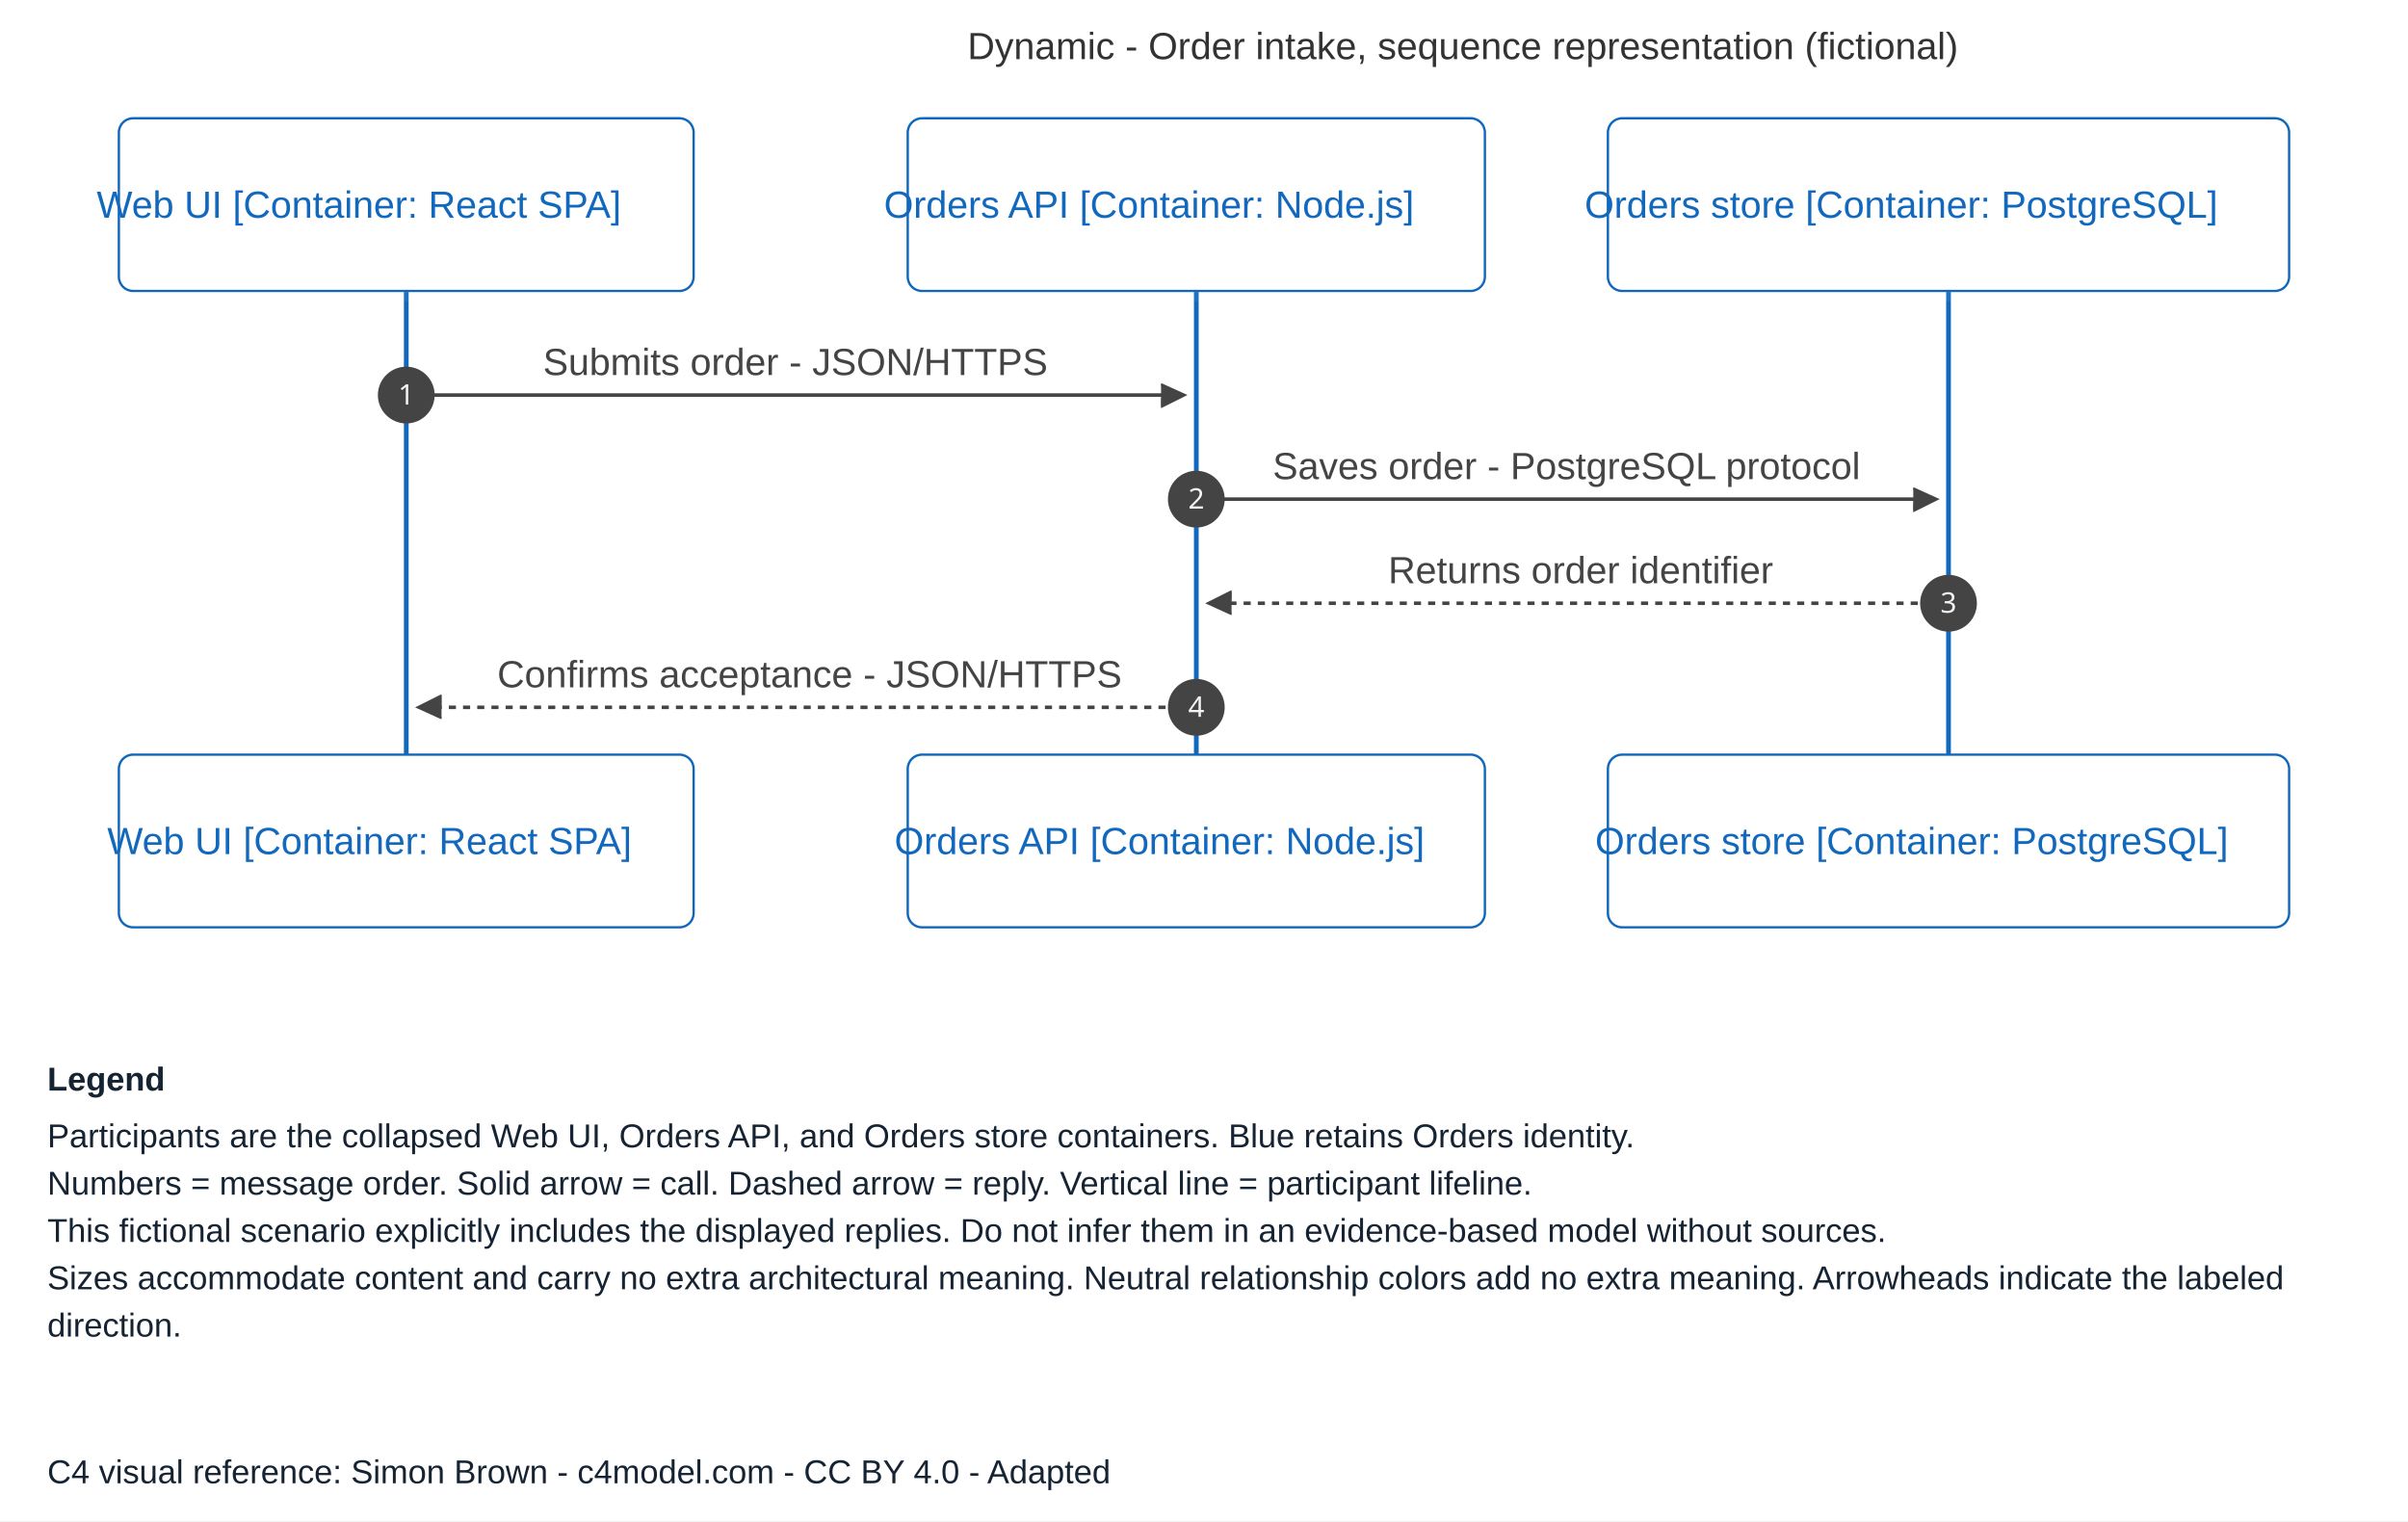
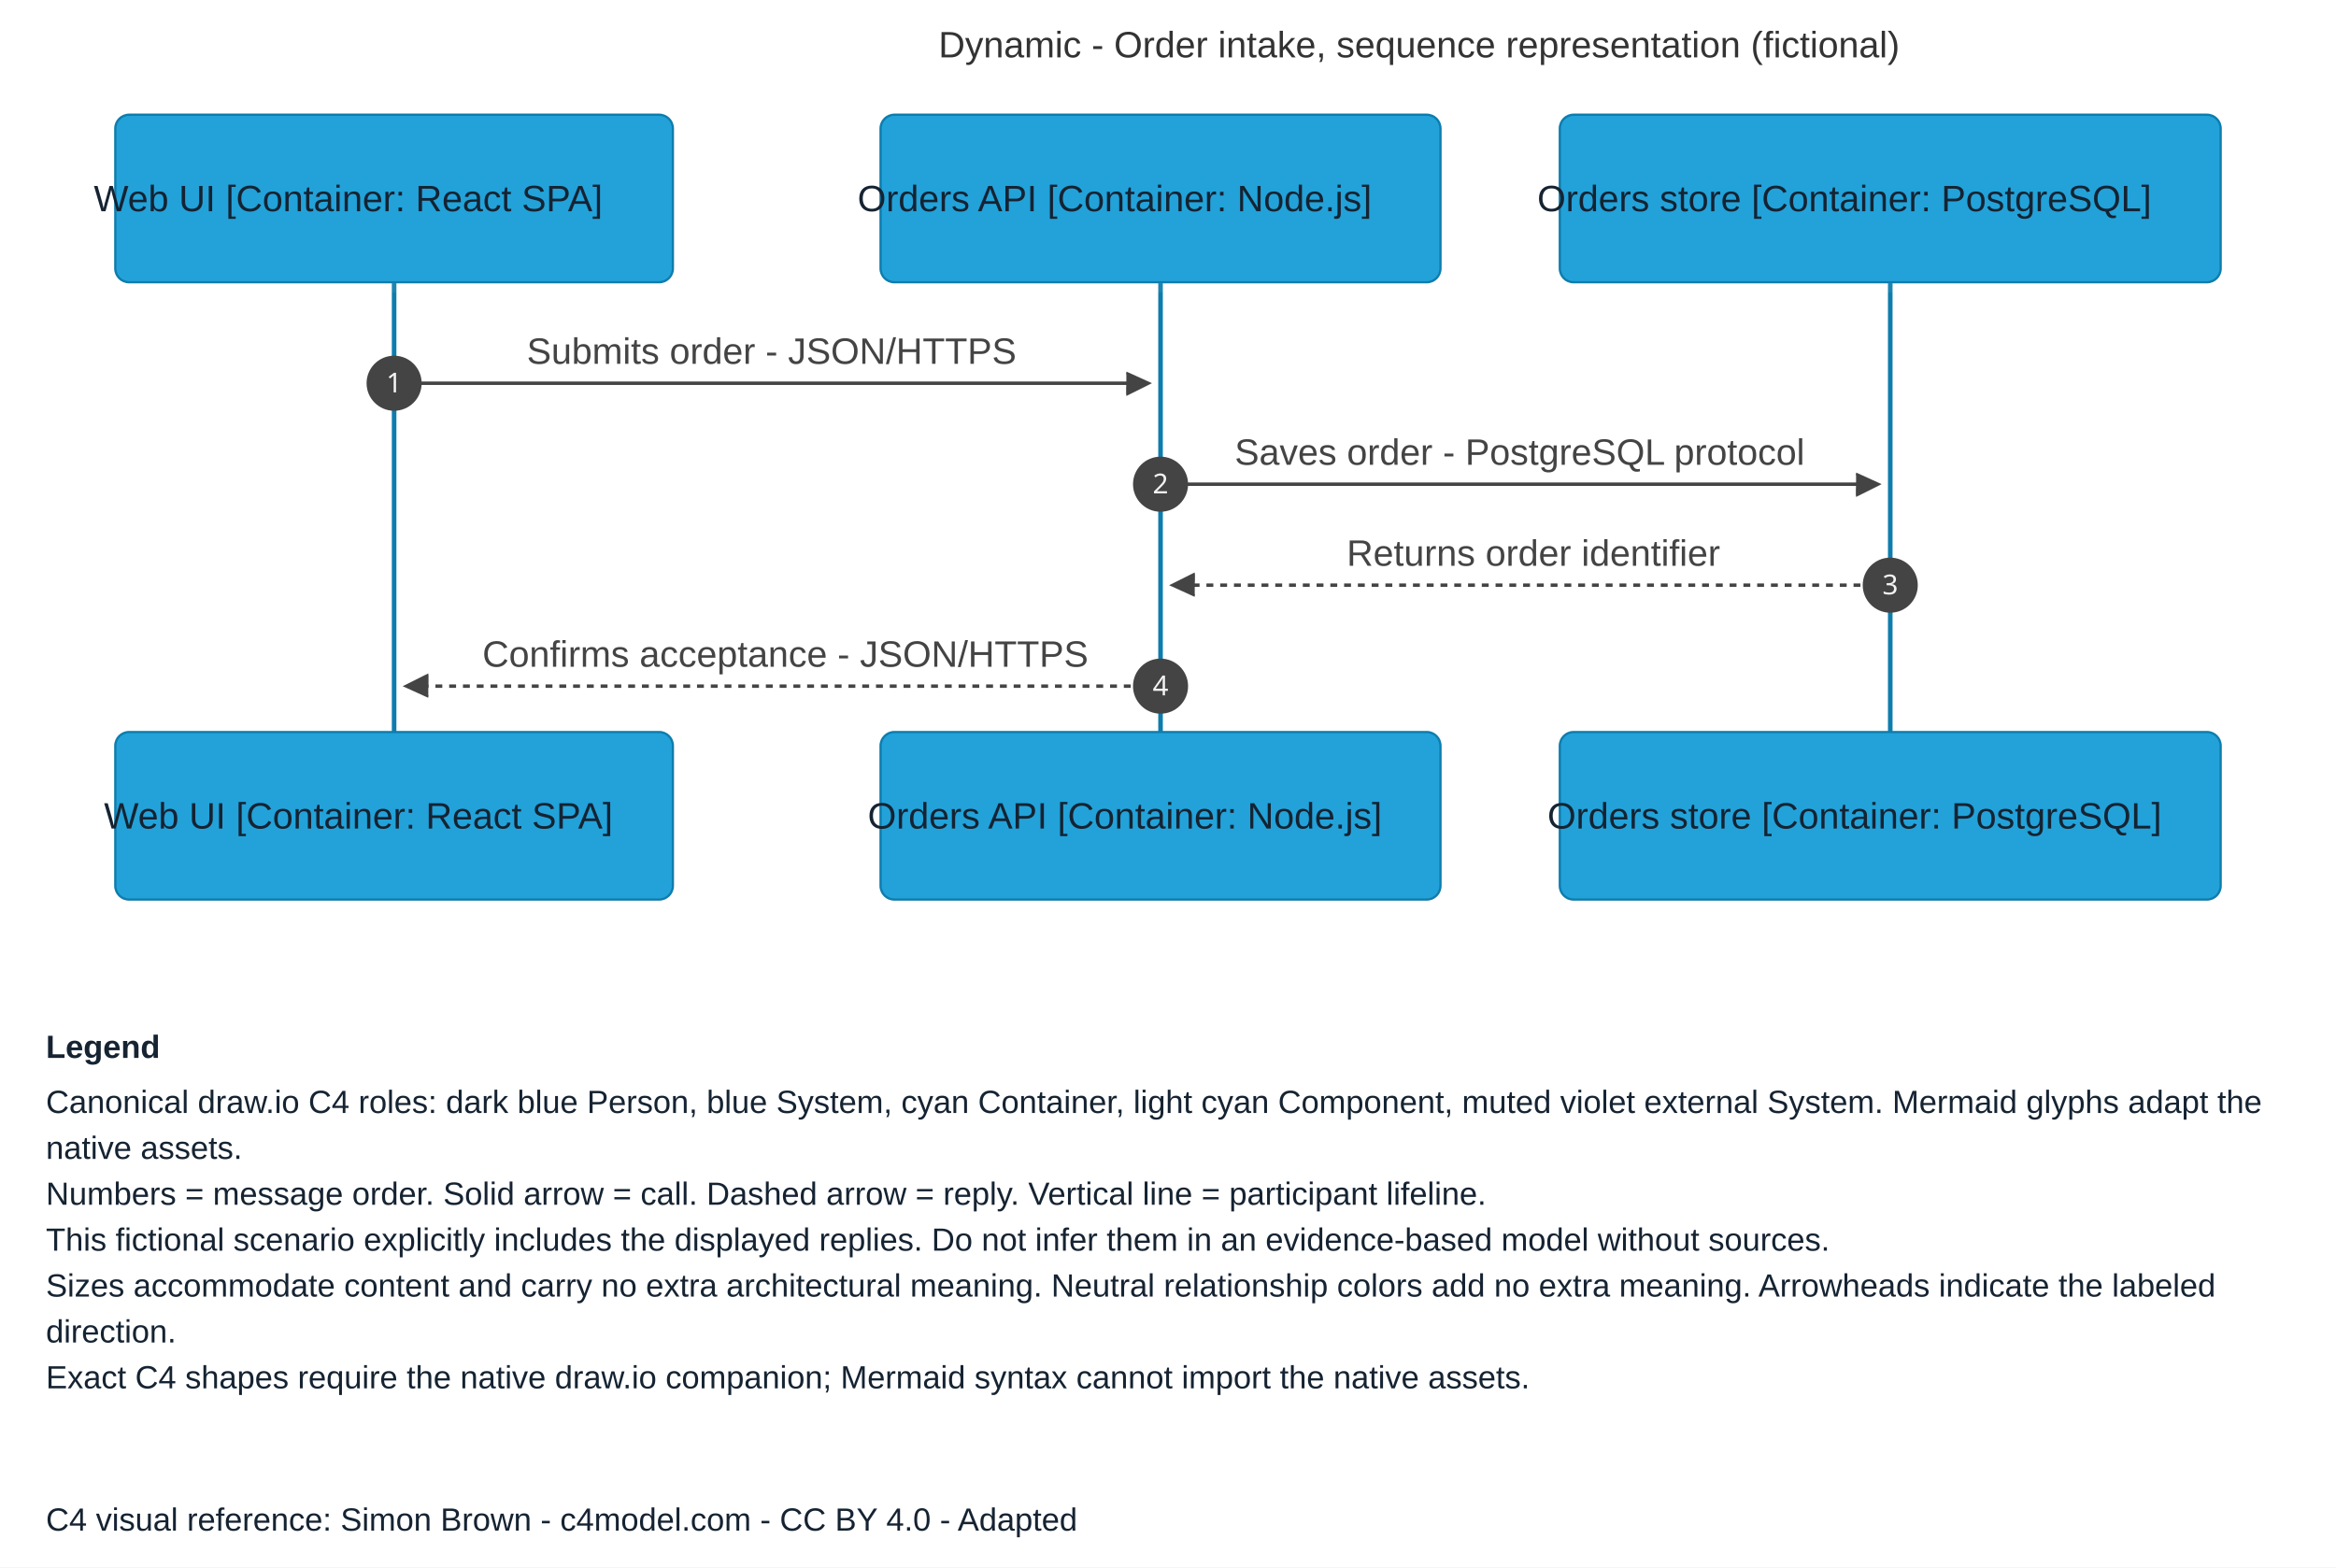
- <svg xmlns="http://www.w3.org/2000/svg" viewBox="0 0 1018 643" width="1018" height="643">
+ <svg xmlns="http://www.w3.org/2000/svg" viewBox="0 0 1018 683" width="1018" height="683">
  <rect width="100%" height="100%" fill="#FFFFFF" />
-   <svg id="diagram_22" width="1018" style="max-width: none;" viewBox="-50 -50 1017.5 433" role="graphics-document document" aria-roledescription="sequence" xml:space="preserve" x="0" y="0" height="433">
+   <svg id="diagram_7" width="1018" style="max-width: none;" viewBox="-50 -50 1017.5 433" role="graphics-document document" aria-roledescription="sequence" xml:space="preserve" x="0" y="0" height="433">
    <g>
-       <rect x="629.5" y="269" fill="#eaeaea" stroke="#666" width="288" height="73" name="db" rx="6" ry="6" class="actor actor-bottom" data-look="neo" filter="url(#diagram_22-drop-shadow)" />
+       <rect x="629.5" y="269" fill="#eaeaea" stroke="#666" width="288" height="73" name="db" rx="6" ry="6" class="actor actor-bottom" data-look="neo" filter="url(#diagram_7-drop-shadow)" />
      <text x="773.5" y="305.5" dominant-baseline="central" alignment-baseline="central" class="actor actor-box" style="text-anchor: middle; font-size: 16px; font-weight: 400; font-family: Arial, sans-serif;">
        <tspan x="773.5" dy="0">Orders store [Container: PostgreSQL]</tspan>
      </text>
    </g>
    <g>
-       <rect x="333.5" y="269" fill="#eaeaea" stroke="#666" width="244" height="73" name="api" rx="6" ry="6" class="actor actor-bottom" data-look="neo" filter="url(#diagram_22-drop-shadow)" />
+       <rect x="333.5" y="269" fill="#eaeaea" stroke="#666" width="244" height="73" name="api" rx="6" ry="6" class="actor actor-bottom" data-look="neo" filter="url(#diagram_7-drop-shadow)" />
      <text x="455.5" y="305.5" dominant-baseline="central" alignment-baseline="central" class="actor actor-box" style="text-anchor: middle; font-size: 16px; font-weight: 400; font-family: Arial, sans-serif;">
        <tspan x="455.5" dy="0">Orders API [Container: Node.js]</tspan>
      </text>
    </g>
    <g>
-       <rect x="0" y="269" fill="#eaeaea" stroke="#666" width="243" height="73" name="web" rx="6" ry="6" class="actor actor-bottom" data-look="neo" filter="url(#diagram_22-drop-shadow)" />
+       <rect x="0" y="269" fill="#eaeaea" stroke="#666" width="243" height="73" name="web" rx="6" ry="6" class="actor actor-bottom" data-look="neo" filter="url(#diagram_7-drop-shadow)" />
      <text x="121.5" y="305.5" dominant-baseline="central" alignment-baseline="central" class="actor actor-box" style="text-anchor: middle; font-size: 16px; font-weight: 400; font-family: Arial, sans-serif;">
        <tspan x="121.5" dy="0">Web UI [Container: React SPA]</tspan>
      </text>
    </g>
    <g>
-       <line id="actor5" x1="773.5" y1="73" x2="773.5" y2="269" class="actor-line 200" stroke-width="0.5px" stroke="#999" name="db" data-et="life-line" data-id="db" />
-       <g id="root-5" data-look="neo" data-et="participant" data-type="participant" data-id="db">
-         <rect x="629.5" y="0" fill="#eaeaea" stroke="#666" width="288" height="73" name="db" rx="6" ry="6" class="actor actor-top" data-look="neo" filter="url(#diagram_22-drop-shadow)" />
+       <line id="actor2" x1="773.5" y1="73" x2="773.5" y2="269" class="actor-line 200" stroke-width="0.5px" stroke="#999" name="db" data-et="life-line" data-id="db" />
+       <g id="root-2" data-look="neo" data-et="participant" data-type="participant" data-id="db">
+         <rect x="629.5" y="0" fill="#eaeaea" stroke="#666" width="288" height="73" name="db" rx="6" ry="6" class="actor actor-top" data-look="neo" filter="url(#diagram_7-drop-shadow)" />
        <text x="773.5" y="36.5" dominant-baseline="central" alignment-baseline="central" class="actor actor-box" style="text-anchor: middle; font-size: 16px; font-weight: 400; font-family: Arial, sans-serif;">
          <tspan x="773.5" dy="0">Orders store [Container: PostgreSQL]</tspan>
        </text>
      </g>
    </g>
    <g>
-       <line id="actor4" x1="455.5" y1="73" x2="455.5" y2="269" class="actor-line 200" stroke-width="0.5px" stroke="#999" name="api" data-et="life-line" data-id="api" />
-       <g id="root-4" data-look="neo" data-et="participant" data-type="participant" data-id="api">
-         <rect x="333.5" y="0" fill="#eaeaea" stroke="#666" width="244" height="73" name="api" rx="6" ry="6" class="actor actor-top" data-look="neo" filter="url(#diagram_22-drop-shadow)" />
+       <line id="actor1" x1="455.5" y1="73" x2="455.5" y2="269" class="actor-line 200" stroke-width="0.5px" stroke="#999" name="api" data-et="life-line" data-id="api" />
+       <g id="root-1" data-look="neo" data-et="participant" data-type="participant" data-id="api">
+         <rect x="333.5" y="0" fill="#eaeaea" stroke="#666" width="244" height="73" name="api" rx="6" ry="6" class="actor actor-top" data-look="neo" filter="url(#diagram_7-drop-shadow)" />
        <text x="455.5" y="36.5" dominant-baseline="central" alignment-baseline="central" class="actor actor-box" style="text-anchor: middle; font-size: 16px; font-weight: 400; font-family: Arial, sans-serif;">
          <tspan x="455.5" dy="0">Orders API [Container: Node.js]</tspan>
        </text>
      </g>
    </g>
    <g>
-       <line id="actor3" x1="121.5" y1="73" x2="121.5" y2="269" class="actor-line 200" stroke-width="0.5px" stroke="#999" name="web" data-et="life-line" data-id="web" />
-       <g id="root-3" data-look="neo" data-et="participant" data-type="participant" data-id="web">
-         <rect x="0" y="0" fill="#eaeaea" stroke="#666" width="243" height="73" name="web" rx="6" ry="6" class="actor actor-top" data-look="neo" filter="url(#diagram_22-drop-shadow)" />
+       <line id="actor0" x1="121.5" y1="73" x2="121.5" y2="269" class="actor-line 200" stroke-width="0.5px" stroke="#999" name="web" data-et="life-line" data-id="web" />
+       <g id="root-0" data-look="neo" data-et="participant" data-type="participant" data-id="web">
+         <rect x="0" y="0" fill="#eaeaea" stroke="#666" width="243" height="73" name="web" rx="6" ry="6" class="actor actor-top" data-look="neo" filter="url(#diagram_7-drop-shadow)" />
        <text x="121.5" y="36.5" dominant-baseline="central" alignment-baseline="central" class="actor actor-box" style="text-anchor: middle; font-size: 16px; font-weight: 400; font-family: Arial, sans-serif;">
          <tspan x="121.5" dy="0">Web UI [Container: React SPA]</tspan>
        </text>
      </g>
    </g>
-     <style>#diagram_22{font-family:Arial,sans-serif;font-size:16px;fill:#333;}@keyframes edge-animation-frame{from{stroke-dashoffset:0;}}@keyframes dash{to{stroke-dashoffset:0;}}#diagram_22 .edge-animation-slow{stroke-dasharray:9,5!important;stroke-dashoffset:900;animation:dash 50s linear infinite;stroke-linecap:round;}#diagram_22 .edge-animation-fast{stroke-dasharray:9,5!important;stroke-dashoffset:900;animation:dash 20s linear infinite;stroke-linecap:round;}#diagram_22 .error-icon{fill:hsl(220.588, 100%, 98.333%);}#diagram_22 .error-text{fill:rgb(8.5, 5.75, 0);stroke:rgb(8.5, 5.75, 0);}#diagram_22 .edge-thickness-normal{stroke-width:1px;}#diagram_22 .edge-thickness-thick{stroke-width:3.5px;}#diagram_22 .edge-pattern-solid{stroke-dasharray:0;}#diagram_22 .edge-thickness-invisible{stroke-width:0;fill:none;}#diagram_22 .edge-pattern-dashed{stroke-dasharray:3;}#diagram_22 .edge-pattern-dotted{stroke-dasharray:2;}#diagram_22 .marker{fill:#0b0b0b;stroke:#0b0b0b;}#diagram_22 .marker.cross{stroke:#0b0b0b;}#diagram_22 svg{font-family:Arial,sans-serif;font-size:16px;}#diagram_22 p{margin:0;}#diagram_22 .actor{stroke:#1168BD;fill:#FFFFFF;stroke-width:1;}#diagram_22 rect.actor.outer-path[data-look="neo"]{filter:drop-shadow( 1px 2px 2px rgba(185,185,185,1));}#diagram_22 rect.note[data-look="neo"]{stroke:hsl(52.683, 60%, 73.922%);fill:#fff5ad;filter:drop-shadow( 1px 2px 2px rgba(185,185,185,1));}#diagram_22 text.actor&gt;tspan{fill:#1168BD;stroke:none;}#diagram_22 .actor-line{stroke:#1168BD;}#diagram_22 .innerArc{stroke-width:1.5;stroke-dasharray:none;}#diagram_22 .messageLine0{stroke-width:1.5;stroke-dasharray:none;stroke:#444444;}#diagram_22 .messageLine1{stroke-width:1.5;stroke-dasharray:2,2;stroke:#444444;}#diagram_22 [id$="-arrowhead"] path{fill:#444444;stroke:#444444;}#diagram_22 .sequenceNumber{fill:#f4f4f4;}#diagram_22 [id$="-sequencenumber"]{fill:#444444;}#diagram_22 [id$="-crosshead"] path{fill:#444444;stroke:#444444;}#diagram_22 .messageText{fill:#444444;stroke:none;}#diagram_22 .labelBox{stroke:#1168BD;fill:#FFFFFF;filter:drop-shadow( 1px 2px 2px rgba(185,185,185,1));}#diagram_22 .labelText,#diagram_22 .labelText&gt;tspan{fill:#1168BD;stroke:none;}#diagram_22 .loopText,#diagram_22 .loopText&gt;tspan{fill:#1168BD;stroke:none;}#diagram_22 .sectionTitle,#diagram_22 .sectionTitle&gt;tspan{fill:#1168BD;stroke:none;}#diagram_22 .loopLine{stroke-width:2px;stroke-dasharray:2,2;stroke:#1168BD;fill:#1168BD;}#diagram_22 .note{stroke:hsl(52.683, 60%, 73.922%);fill:#fff5ad;}#diagram_22 .noteText,#diagram_22 .noteText&gt;tspan{fill:#333;stroke:none;}#diagram_22 .activation0{fill:hsl(-79.412, 100%, 93.333%);stroke:hsl(-79.412, 100%, 83.333%);}#diagram_22 .activation1{fill:hsl(-79.412, 100%, 93.333%);stroke:hsl(-79.412, 100%, 83.333%);}#diagram_22 .activation2{fill:hsl(-79.412, 100%, 93.333%);stroke:hsl(-79.412, 100%, 83.333%);}#diagram_22 .actorPopupMenu{position:absolute;}#diagram_22 .actorPopupMenuPanel{position:absolute;fill:#FFFFFF;box-shadow:0px 8px 16px 0px rgba(0,0,0,0.2);filter:drop-shadow(3px 5px 2px rgb(0 0 0 / 0.4));}#diagram_22 .actor-man circle,#diagram_22 line{fill:#FFFFFF;stroke-width:2px;}#diagram_22 g rect.rect{filter:drop-shadow( 1px 2px 2px rgba(185,185,185,1));stroke:hsl(40.588, 60%, 83.333%);}#diagram_22 .node .neo-node{stroke:hsl(40.588, 60%, 83.333%);}#diagram_22 [data-look="neo"].node rect,#diagram_22 [data-look="neo"].cluster rect,#diagram_22 [data-look="neo"].node polygon{stroke:url(#diagram_22-gradient);filter:drop-shadow( 1px 2px 2px rgba(185,185,185,1));}#diagram_22 [data-look="neo"].swimlane.cluster rect{filter:none;}#diagram_22 [data-look="neo"].node path{stroke:url(#diagram_22-gradient);stroke-width:1px;}#diagram_22 [data-look="neo"].node .outer-path{filter:drop-shadow( 1px 2px 2px rgba(185,185,185,1));}#diagram_22 [data-look="neo"].node .neo-line path{stroke:hsl(40.588, 60%, 83.333%);filter:none;}#diagram_22 [data-look="neo"].node circle{stroke:url(#diagram_22-gradient);filter:drop-shadow( 1px 2px 2px rgba(185,185,185,1));}#diagram_22 [data-look="neo"].node circle .state-start{fill:#000000;}#diagram_22 [data-look="neo"].icon-shape .icon{fill:url(#diagram_22-gradient);filter:drop-shadow( 1px 2px 2px rgba(185,185,185,1));}#diagram_22 [data-look="neo"].icon-shape .icon-neo path{stroke:url(#diagram_22-gradient);filter:drop-shadow( 1px 2px 2px rgba(185,185,185,1));}#diagram_22 :root{--mermaid-font-family:Arial,sans-serif;}</style>
+     <style>#diagram_7{font-family:Arial,sans-serif;font-size:16px;fill:#333;}@keyframes edge-animation-frame{from{stroke-dashoffset:0;}}@keyframes dash{to{stroke-dashoffset:0;}}#diagram_7 .edge-animation-slow{stroke-dasharray:9,5!important;stroke-dashoffset:900;animation:dash 50s linear infinite;stroke-linecap:round;}#diagram_7 .edge-animation-fast{stroke-dasharray:9,5!important;stroke-dashoffset:900;animation:dash 20s linear infinite;stroke-linecap:round;}#diagram_7 .error-icon{fill:hsl(220.588, 100%, 98.333%);}#diagram_7 .error-text{fill:rgb(8.5, 5.75, 0);stroke:rgb(8.5, 5.75, 0);}#diagram_7 .edge-thickness-normal{stroke-width:1px;}#diagram_7 .edge-thickness-thick{stroke-width:3.5px;}#diagram_7 .edge-pattern-solid{stroke-dasharray:0;}#diagram_7 .edge-thickness-invisible{stroke-width:0;fill:none;}#diagram_7 .edge-pattern-dashed{stroke-dasharray:3;}#diagram_7 .edge-pattern-dotted{stroke-dasharray:2;}#diagram_7 .marker{fill:#0b0b0b;stroke:#0b0b0b;}#diagram_7 .marker.cross{stroke:#0b0b0b;}#diagram_7 svg{font-family:Arial,sans-serif;font-size:16px;}#diagram_7 p{margin:0;}#diagram_7 .actor{stroke:#0E7DAD;fill:#23A2D9;stroke-width:1;}#diagram_7 rect.actor.outer-path[data-look="neo"]{filter:drop-shadow( 1px 2px 2px rgba(185,185,185,1));}#diagram_7 rect.note[data-look="neo"]{stroke:hsl(52.683, 60%, 73.922%);fill:#fff5ad;filter:drop-shadow( 1px 2px 2px rgba(185,185,185,1));}#diagram_7 text.actor&gt;tspan{fill:#152332;stroke:none;}#diagram_7 .actor-line{stroke:#0E7DAD;}#diagram_7 .innerArc{stroke-width:1.5;stroke-dasharray:none;}#diagram_7 .messageLine0{stroke-width:1.5;stroke-dasharray:none;stroke:#444444;}#diagram_7 .messageLine1{stroke-width:1.5;stroke-dasharray:2,2;stroke:#444444;}#diagram_7 [id$="-arrowhead"] path{fill:#444444;stroke:#444444;}#diagram_7 .sequenceNumber{fill:#f4f4f4;}#diagram_7 [id$="-sequencenumber"]{fill:#444444;}#diagram_7 [id$="-crosshead"] path{fill:#444444;stroke:#444444;}#diagram_7 .messageText{fill:#444444;stroke:none;}#diagram_7 .labelBox{stroke:#0E7DAD;fill:#23A2D9;filter:drop-shadow( 1px 2px 2px rgba(185,185,185,1));}#diagram_7 .labelText,#diagram_7 .labelText&gt;tspan{fill:#152332;stroke:none;}#diagram_7 .loopText,#diagram_7 .loopText&gt;tspan{fill:#152332;stroke:none;}#diagram_7 .sectionTitle,#diagram_7 .sectionTitle&gt;tspan{fill:#152332;stroke:none;}#diagram_7 .loopLine{stroke-width:2px;stroke-dasharray:2,2;stroke:#0E7DAD;fill:#0E7DAD;}#diagram_7 .note{stroke:hsl(52.683, 60%, 73.922%);fill:#fff5ad;}#diagram_7 .noteText,#diagram_7 .noteText&gt;tspan{fill:#333;stroke:none;}#diagram_7 .activation0{fill:hsl(-79.412, 100%, 93.333%);stroke:hsl(-79.412, 100%, 83.333%);}#diagram_7 .activation1{fill:hsl(-79.412, 100%, 93.333%);stroke:hsl(-79.412, 100%, 83.333%);}#diagram_7 .activation2{fill:hsl(-79.412, 100%, 93.333%);stroke:hsl(-79.412, 100%, 83.333%);}#diagram_7 .actorPopupMenu{position:absolute;}#diagram_7 .actorPopupMenuPanel{position:absolute;fill:#23A2D9;box-shadow:0px 8px 16px 0px rgba(0,0,0,0.2);filter:drop-shadow(3px 5px 2px rgb(0 0 0 / 0.4));}#diagram_7 .actor-man circle,#diagram_7 line{fill:#23A2D9;stroke-width:2px;}#diagram_7 g rect.rect{filter:drop-shadow( 1px 2px 2px rgba(185,185,185,1));stroke:hsl(40.588, 60%, 83.333%);}#diagram_7 .node .neo-node{stroke:hsl(40.588, 60%, 83.333%);}#diagram_7 [data-look="neo"].node rect,#diagram_7 [data-look="neo"].cluster rect,#diagram_7 [data-look="neo"].node polygon{stroke:url(#diagram_7-gradient);filter:drop-shadow( 1px 2px 2px rgba(185,185,185,1));}#diagram_7 [data-look="neo"].swimlane.cluster rect{filter:none;}#diagram_7 [data-look="neo"].node path{stroke:url(#diagram_7-gradient);stroke-width:1px;}#diagram_7 [data-look="neo"].node .outer-path{filter:drop-shadow( 1px 2px 2px rgba(185,185,185,1));}#diagram_7 [data-look="neo"].node .neo-line path{stroke:hsl(40.588, 60%, 83.333%);filter:none;}#diagram_7 [data-look="neo"].node circle{stroke:url(#diagram_7-gradient);filter:drop-shadow( 1px 2px 2px rgba(185,185,185,1));}#diagram_7 [data-look="neo"].node circle .state-start{fill:#000000;}#diagram_7 [data-look="neo"].icon-shape .icon{fill:url(#diagram_7-gradient);filter:drop-shadow( 1px 2px 2px rgba(185,185,185,1));}#diagram_7 [data-look="neo"].icon-shape .icon-neo path{stroke:url(#diagram_7-gradient);filter:drop-shadow( 1px 2px 2px rgba(185,185,185,1));}#diagram_7 :root{--mermaid-font-family:Arial,sans-serif;}</style>
    <g />
    <defs>
-       <symbol id="diagram_22-computer" width="24" height="24">
+       <symbol id="diagram_7-computer" width="24" height="24">
        <path transform="scale(.5)" d="M2 2v13h20v-13h-20zm18 11h-16v-9h16v9zm-10.228 6l.466-1h3.524l.467 1h-4.457zm14.228 3h-24l2-6h2.104l-1.33 4h18.45l-1.297-4h2.073l2 6zm-5-10h-14v-7h14v7z" />
      </symbol>
    </defs>
    <defs>
-       <symbol id="diagram_22-database" fill-rule="evenodd" clip-rule="evenodd">
+       <symbol id="diagram_7-database" fill-rule="evenodd" clip-rule="evenodd">
        <path transform="scale(.5)" d="M12.258.001l.256.004.255.005.253.008.251.01.249.012.247.015.246.016.242.019.241.02.239.023.236.024.233.027.231.028.229.031.225.032.223.034.22.036.217.038.214.04.211.041.208.043.205.045.201.046.198.048.194.05.191.051.187.053.183.054.18.056.175.057.172.059.168.06.163.061.16.063.155.064.15.066.074.033.073.033.071.034.07.034.069.035.068.035.067.035.066.035.064.036.064.036.062.036.06.036.06.037.058.037.058.037.055.038.055.038.053.038.052.038.051.039.05.039.048.039.047.039.045.04.044.04.043.04.041.04.04.041.039.041.037.041.036.041.034.041.033.042.032.042.03.042.029.042.027.042.026.043.024.043.023.043.021.043.02.043.018.044.017.043.015.044.013.044.012.044.011.045.009.044.007.045.006.045.004.045.002.045.001.045v17l-.001.045-.002.045-.004.045-.006.045-.007.045-.009.044-.011.045-.012.044-.013.044-.015.044-.017.043-.018.044-.02.043-.021.043-.023.043-.024.043-.026.043-.027.042-.029.042-.03.042-.032.042-.033.042-.034.041-.036.041-.037.041-.039.041-.04.041-.041.04-.043.04-.044.04-.045.04-.047.039-.048.039-.05.039-.051.039-.052.038-.053.038-.055.038-.055.038-.058.037-.058.037-.06.037-.06.036-.062.036-.064.036-.064.036-.066.035-.067.035-.068.035-.069.035-.07.034-.071.034-.073.033-.074.033-.15.066-.155.064-.16.063-.163.061-.168.06-.172.059-.175.057-.18.056-.183.054-.187.053-.191.051-.194.05-.198.048-.201.046-.205.045-.208.043-.211.041-.214.04-.217.038-.22.036-.223.034-.225.032-.229.031-.231.028-.233.027-.236.024-.239.023-.241.02-.242.019-.246.016-.247.015-.249.012-.251.01-.253.008-.255.005-.256.004-.258.001-.258-.001-.256-.004-.255-.005-.253-.008-.251-.01-.249-.012-.247-.015-.245-.016-.243-.019-.241-.02-.238-.023-.236-.024-.234-.027-.231-.028-.228-.031-.226-.032-.223-.034-.22-.036-.217-.038-.214-.04-.211-.041-.208-.043-.204-.045-.201-.046-.198-.048-.195-.05-.19-.051-.187-.053-.184-.054-.179-.056-.176-.057-.172-.059-.167-.06-.164-.061-.159-.063-.155-.064-.151-.066-.074-.033-.072-.033-.072-.034-.07-.034-.069-.035-.068-.035-.067-.035-.066-.035-.064-.036-.063-.036-.062-.036-.061-.036-.06-.037-.058-.037-.057-.037-.056-.038-.055-.038-.053-.038-.052-.038-.051-.039-.049-.039-.049-.039-.046-.039-.046-.04-.044-.04-.043-.04-.041-.04-.04-.041-.039-.041-.037-.041-.036-.041-.034-.041-.033-.042-.032-.042-.03-.042-.029-.042-.027-.042-.026-.043-.024-.043-.023-.043-.021-.043-.02-.043-.018-.044-.017-.043-.015-.044-.013-.044-.012-.044-.011-.045-.009-.044-.007-.045-.006-.045-.004-.045-.002-.045-.001-.045v-17l.001-.045.002-.045.004-.045.006-.045.007-.045.009-.044.011-.045.012-.044.013-.044.015-.044.017-.043.018-.044.02-.043.021-.043.023-.043.024-.043.026-.043.027-.042.029-.042.03-.042.032-.042.033-.042.034-.041.036-.041.037-.041.039-.041.04-.041.041-.04.043-.04.044-.04.046-.04.046-.039.049-.039.049-.039.051-.039.052-.038.053-.038.055-.038.056-.038.057-.037.058-.037.06-.037.061-.036.062-.036.063-.036.064-.036.066-.035.067-.035.068-.035.069-.035.07-.034.072-.034.072-.033.074-.033.151-.066.155-.064.159-.063.164-.061.167-.06.172-.059.176-.057.179-.056.184-.054.187-.053.19-.051.195-.05.198-.048.201-.046.204-.045.208-.043.211-.041.214-.04.217-.038.22-.036.223-.034.226-.032.228-.031.231-.028.234-.027.236-.024.238-.023.241-.02.243-.019.245-.016.247-.015.249-.012.251-.01.253-.008.255-.005.256-.004.258-.001.258.001zm-9.258 20.499v.01l.001.021.003.021.004.022.005.021.006.022.007.022.009.023.01.022.011.023.012.023.013.023.015.023.016.024.017.023.018.024.019.024.021.024.022.025.023.024.024.025.052.049.056.05.061.051.066.051.07.051.075.051.079.052.084.052.088.052.092.052.097.052.102.051.105.052.11.052.114.051.119.051.123.051.127.05.131.05.135.05.139.048.144.049.147.047.152.047.155.047.16.045.163.045.167.043.171.043.176.041.178.041.183.039.187.039.19.037.194.035.197.035.202.033.204.031.209.03.212.029.216.027.219.025.222.024.226.021.23.02.233.018.236.016.24.015.243.012.246.01.249.008.253.005.256.004.259.001.26-.001.257-.004.254-.005.25-.008.247-.011.244-.012.241-.014.237-.016.233-.018.231-.021.226-.021.224-.024.22-.026.216-.027.212-.028.21-.031.205-.031.202-.034.198-.034.194-.036.191-.037.187-.039.183-.04.179-.04.175-.042.172-.043.168-.044.163-.045.16-.046.155-.046.152-.047.148-.048.143-.049.139-.049.136-.05.131-.05.126-.05.123-.051.118-.052.114-.051.11-.052.106-.052.101-.052.096-.052.092-.052.088-.053.083-.051.079-.052.074-.052.07-.051.065-.051.06-.051.056-.05.051-.05.023-.024.023-.025.021-.024.02-.024.019-.024.018-.024.017-.024.015-.023.014-.024.013-.023.012-.023.01-.023.01-.022.008-.022.006-.022.006-.022.004-.022.004-.021.001-.021.001-.021v-4.127l-.077.055-.08.053-.083.054-.085.053-.087.052-.09.052-.093.051-.095.05-.097.05-.1.049-.102.049-.105.048-.106.047-.109.047-.111.046-.114.045-.115.045-.118.044-.12.043-.122.042-.124.042-.126.041-.128.04-.13.04-.132.038-.134.038-.135.037-.138.037-.139.035-.142.035-.143.034-.144.033-.147.032-.148.031-.15.03-.151.03-.153.029-.154.027-.156.027-.158.026-.159.025-.161.024-.162.023-.163.022-.165.021-.166.02-.167.019-.169.018-.169.017-.171.016-.173.015-.173.014-.175.013-.175.012-.177.011-.178.01-.179.008-.179.008-.181.006-.182.005-.182.004-.184.003-.184.002h-.37l-.184-.002-.184-.003-.182-.004-.182-.005-.181-.006-.179-.008-.179-.008-.178-.01-.176-.011-.176-.012-.175-.013-.173-.014-.172-.015-.171-.016-.17-.017-.169-.018-.167-.019-.166-.02-.165-.021-.163-.022-.162-.023-.161-.024-.159-.025-.157-.026-.156-.027-.155-.027-.153-.029-.151-.03-.15-.03-.148-.031-.146-.032-.145-.033-.143-.034-.141-.035-.14-.035-.137-.037-.136-.037-.134-.038-.132-.038-.13-.04-.128-.04-.126-.041-.124-.042-.122-.042-.12-.044-.117-.043-.116-.045-.113-.045-.112-.046-.109-.047-.106-.047-.105-.048-.102-.049-.1-.049-.097-.05-.095-.05-.093-.052-.09-.051-.087-.052-.085-.053-.083-.054-.08-.054-.077-.054v4.127zm0-5.654v.011l.001.021.003.021.004.021.005.022.006.022.007.022.009.022.01.022.011.023.012.023.013.023.015.024.016.023.017.024.018.024.019.024.021.024.022.024.023.025.024.024.052.05.056.05.061.05.066.051.07.051.075.052.079.051.084.052.088.052.092.052.097.052.102.052.105.052.11.051.114.051.119.052.123.05.127.051.131.05.135.049.139.049.144.048.147.048.152.047.155.046.16.045.163.045.167.044.171.042.176.042.178.04.183.04.187.038.19.037.194.036.197.034.202.033.204.032.209.03.212.028.216.027.219.025.222.024.226.022.23.02.233.018.236.016.24.014.243.012.246.01.249.008.253.006.256.003.259.001.26-.001.257-.003.254-.006.25-.008.247-.01.244-.012.241-.015.237-.016.233-.018.231-.02.226-.022.224-.024.22-.025.216-.027.212-.029.21-.03.205-.032.202-.033.198-.035.194-.036.191-.037.187-.039.183-.039.179-.041.175-.042.172-.043.168-.044.163-.045.16-.045.155-.047.152-.047.148-.048.143-.048.139-.05.136-.049.131-.05.126-.051.123-.051.118-.051.114-.052.11-.052.106-.052.101-.052.096-.052.092-.052.088-.052.083-.052.079-.052.074-.051.07-.052.065-.051.06-.05.056-.051.051-.049.023-.025.023-.024.021-.025.02-.024.019-.024.018-.024.017-.024.015-.023.014-.023.013-.024.012-.022.01-.023.01-.023.008-.022.006-.022.006-.022.004-.021.004-.022.001-.021.001-.021v-4.139l-.077.054-.08.054-.083.054-.085.052-.087.053-.09.051-.093.051-.095.051-.097.05-.1.049-.102.049-.105.048-.106.047-.109.047-.111.046-.114.045-.115.044-.118.044-.12.044-.122.042-.124.042-.126.041-.128.04-.13.039-.132.039-.134.038-.135.037-.138.036-.139.036-.142.035-.143.033-.144.033-.147.033-.148.031-.15.03-.151.03-.153.028-.154.028-.156.027-.158.026-.159.025-.161.024-.162.023-.163.022-.165.021-.166.02-.167.019-.169.018-.169.017-.171.016-.173.015-.173.014-.175.013-.175.012-.177.011-.178.009-.179.009-.179.007-.181.007-.182.005-.182.004-.184.003-.184.002h-.37l-.184-.002-.184-.003-.182-.004-.182-.005-.181-.007-.179-.007-.179-.009-.178-.009-.176-.011-.176-.012-.175-.013-.173-.014-.172-.015-.171-.016-.17-.017-.169-.018-.167-.019-.166-.02-.165-.021-.163-.022-.162-.023-.161-.024-.159-.025-.157-.026-.156-.027-.155-.028-.153-.028-.151-.03-.15-.03-.148-.031-.146-.033-.145-.033-.143-.033-.141-.035-.14-.036-.137-.036-.136-.037-.134-.038-.132-.039-.13-.039-.128-.04-.126-.041-.124-.042-.122-.043-.12-.043-.117-.044-.116-.044-.113-.046-.112-.046-.109-.046-.106-.047-.105-.048-.102-.049-.1-.049-.097-.05-.095-.051-.093-.051-.09-.051-.087-.053-.085-.052-.083-.054-.08-.054-.077-.054v4.139zm0-5.666v.011l.001.02.003.022.004.021.005.022.006.021.007.022.009.023.01.022.011.023.012.023.013.023.015.023.016.024.017.024.018.023.019.024.021.025.022.024.023.024.024.025.052.05.056.05.061.05.066.051.07.051.075.052.079.051.084.052.088.052.092.052.097.052.102.052.105.051.11.052.114.051.119.051.123.051.127.05.131.05.135.05.139.049.144.048.147.048.152.047.155.046.16.045.163.045.167.043.171.043.176.042.178.04.183.04.187.038.19.037.194.036.197.034.202.033.204.032.209.03.212.028.216.027.219.025.222.024.226.021.23.02.233.018.236.017.24.014.243.012.246.01.249.008.253.006.256.003.259.001.26-.001.257-.003.254-.006.25-.008.247-.01.244-.013.241-.014.237-.016.233-.018.231-.02.226-.022.224-.024.22-.025.216-.027.212-.029.21-.03.205-.032.202-.033.198-.035.194-.036.191-.037.187-.039.183-.039.179-.041.175-.042.172-.043.168-.044.163-.045.16-.045.155-.047.152-.047.148-.048.143-.049.139-.049.136-.049.131-.051.126-.05.123-.051.118-.052.114-.051.11-.052.106-.052.101-.052.096-.052.092-.052.088-.052.083-.052.079-.052.074-.052.07-.051.065-.051.06-.051.056-.05.051-.049.023-.025.023-.025.021-.024.02-.024.019-.024.018-.024.017-.024.015-.023.014-.024.013-.023.012-.023.01-.022.01-.023.008-.022.006-.022.006-.022.004-.022.004-.021.001-.021.001-.021v-4.153l-.077.054-.08.054-.083.053-.085.053-.087.053-.09.051-.093.051-.095.051-.097.05-.1.049-.102.048-.105.048-.106.048-.109.046-.111.046-.114.046-.115.044-.118.044-.12.043-.122.043-.124.042-.126.041-.128.04-.13.039-.132.039-.134.038-.135.037-.138.036-.139.036-.142.034-.143.034-.144.033-.147.032-.148.032-.15.03-.151.03-.153.028-.154.028-.156.027-.158.026-.159.024-.161.024-.162.023-.163.023-.165.021-.166.02-.167.019-.169.018-.169.017-.171.016-.173.015-.173.014-.175.013-.175.012-.177.01-.178.01-.179.009-.179.007-.181.006-.182.006-.182.004-.184.003-.184.001-.185.001-.185-.001-.184-.001-.184-.003-.182-.004-.182-.006-.181-.006-.179-.007-.179-.009-.178-.01-.176-.01-.176-.012-.175-.013-.173-.014-.172-.015-.171-.016-.17-.017-.169-.018-.167-.019-.166-.02-.165-.021-.163-.023-.162-.023-.161-.024-.159-.024-.157-.026-.156-.027-.155-.028-.153-.028-.151-.03-.15-.03-.148-.032-.146-.032-.145-.033-.143-.034-.141-.034-.14-.036-.137-.036-.136-.037-.134-.038-.132-.039-.13-.039-.128-.041-.126-.041-.124-.041-.122-.043-.12-.043-.117-.044-.116-.044-.113-.046-.112-.046-.109-.046-.106-.048-.105-.048-.102-.048-.1-.05-.097-.049-.095-.051-.093-.051-.09-.052-.087-.052-.085-.053-.083-.053-.08-.054-.077-.054v4.153zm8.74-8.179l-.257.004-.254.005-.25.008-.247.011-.244.012-.241.014-.237.016-.233.018-.231.021-.226.022-.224.023-.22.026-.216.027-.212.028-.21.031-.205.032-.202.033-.198.034-.194.036-.191.038-.187.038-.183.04-.179.041-.175.042-.172.043-.168.043-.163.045-.16.046-.155.046-.152.048-.148.048-.143.048-.139.049-.136.05-.131.05-.126.051-.123.051-.118.051-.114.052-.11.052-.106.052-.101.052-.096.052-.092.052-.088.052-.083.052-.079.052-.074.051-.07.052-.065.051-.06.05-.056.05-.051.05-.023.025-.023.024-.021.024-.02.025-.019.024-.018.024-.017.023-.015.024-.014.023-.013.023-.012.023-.01.023-.01.022-.008.022-.006.023-.006.021-.004.022-.004.021-.001.021-.001.021.001.021.001.021.004.021.004.022.006.021.006.023.008.022.01.022.01.023.012.023.013.023.014.023.015.024.017.023.018.024.019.024.02.025.021.024.023.024.023.025.051.05.056.05.06.05.065.051.07.052.074.051.079.052.083.052.088.052.092.052.096.052.101.052.106.052.11.052.114.052.118.051.123.051.126.051.131.05.136.05.139.049.143.048.148.048.152.048.155.046.16.046.163.045.168.043.172.043.175.042.179.041.183.04.187.038.191.038.194.036.198.034.202.033.205.032.21.031.212.028.216.027.22.026.224.023.226.022.231.021.233.018.237.016.241.014.244.012.247.011.25.008.254.005.257.004.26.001.26-.001.257-.004.254-.005.25-.008.247-.011.244-.012.241-.014.237-.016.233-.018.231-.021.226-.022.224-.023.22-.026.216-.027.212-.028.21-.031.205-.032.202-.033.198-.034.194-.036.191-.038.187-.038.183-.04.179-.041.175-.042.172-.043.168-.043.163-.045.16-.046.155-.046.152-.048.148-.048.143-.048.139-.049.136-.05.131-.05.126-.051.123-.051.118-.051.114-.052.11-.052.106-.052.101-.052.096-.052.092-.052.088-.052.083-.052.079-.052.074-.051.07-.052.065-.051.06-.05.056-.05.051-.05.023-.025.023-.024.021-.024.02-.025.019-.024.018-.024.017-.023.015-.024.014-.023.013-.023.012-.023.01-.023.01-.022.008-.022.006-.023.006-.021.004-.022.004-.021.001-.021.001-.021-.001-.021-.001-.021-.004-.021-.004-.022-.006-.021-.006-.023-.008-.022-.01-.022-.01-.023-.012-.023-.013-.023-.014-.023-.015-.024-.017-.023-.018-.024-.019-.024-.02-.025-.021-.024-.023-.024-.023-.025-.051-.05-.056-.05-.06-.05-.065-.051-.07-.052-.074-.051-.079-.052-.083-.052-.088-.052-.092-.052-.096-.052-.101-.052-.106-.052-.11-.052-.114-.052-.118-.051-.123-.051-.126-.051-.131-.05-.136-.05-.139-.049-.143-.048-.148-.048-.152-.048-.155-.046-.16-.046-.163-.045-.168-.043-.172-.043-.175-.042-.179-.041-.183-.04-.187-.038-.191-.038-.194-.036-.198-.034-.202-.033-.205-.032-.21-.031-.212-.028-.216-.027-.22-.026-.224-.023-.226-.022-.231-.021-.233-.018-.237-.016-.241-.014-.244-.012-.247-.011-.25-.008-.254-.005-.257-.004-.26-.001-.26.001z" />
      </symbol>
    </defs>
    <defs>
-       <symbol id="diagram_22-clock" width="24" height="24">
+       <symbol id="diagram_7-clock" width="24" height="24">
        <path transform="scale(.5)" d="M12 2c5.514 0 10 4.486 10 10s-4.486 10-10 10-10-4.486-10-10 4.486-10 10-10zm0-2c-6.627 0-12 5.373-12 12s5.373 12 12 12 12-5.373 12-12-5.373-12-12-12zm5.848 12.459c.202.038.202.333.001.372-1.907.361-6.045 1.111-6.547 1.111-.719 0-1.301-.582-1.301-1.301 0-.512.77-5.447 1.125-7.445.034-.192.312-.181.343.014l.985 6.238 5.394 1.011z" />
      </symbol>
    </defs>
    <defs>
-       <marker id="diagram_22-arrowhead" refX="7.9" refY="5" markerUnits="userSpaceOnUse" markerWidth="12" markerHeight="12" orient="auto-start-reverse">
+       <marker id="diagram_7-arrowhead" refX="7.9" refY="5" markerUnits="userSpaceOnUse" markerWidth="12" markerHeight="12" orient="auto-start-reverse">
        <path d="M -1 0 L 10 5 L 0 10 z" />
      </marker>
    </defs>
    <defs>
-       <marker id="diagram_22-crosshead" markerWidth="15" markerHeight="8" orient="auto" refX="4" refY="4.5">
+       <marker id="diagram_7-crosshead" markerWidth="15" markerHeight="8" orient="auto" refX="4" refY="4.5">
        <path fill="none" stroke="#000000" stroke-width="1pt" d="M 1,2 L 6,7 M 6,2 L 1,7" style="stroke-dasharray: 0, 0;" />
      </marker>
    </defs>
    <defs>
-       <marker id="diagram_22-filled-head" refX="15.5" refY="7" markerWidth="20" markerHeight="28" orient="auto">
+       <marker id="diagram_7-filled-head" refX="15.5" refY="7" markerWidth="20" markerHeight="28" orient="auto">
        <path d="M 18,7 L9,13 L14,7 L9,1 Z" />
      </marker>
    </defs>
    <defs>
-       <marker id="diagram_22-sequencenumber" refX="15" refY="15" markerWidth="60" markerHeight="40" orient="auto">
+       <marker id="diagram_7-sequencenumber" refX="15" refY="15" markerWidth="60" markerHeight="40" orient="auto">
        <circle cx="15" cy="15" r="6" />
      </marker>
    </defs>
    <defs>
-       <marker id="diagram_22-solidTopArrowHead" refX="7.9" refY="7.25" markerUnits="userSpaceOnUse" markerWidth="12" markerHeight="12" orient="auto-start-reverse">
+       <marker id="diagram_7-solidTopArrowHead" refX="7.9" refY="7.25" markerUnits="userSpaceOnUse" markerWidth="12" markerHeight="12" orient="auto-start-reverse">
        <path d="M 0 0 L 10 8 L 0 8 z" />
      </marker>
    </defs>
    <defs>
-       <marker id="diagram_22-solidBottomArrowHead" refX="7.9" refY="0.75" markerUnits="userSpaceOnUse" markerWidth="12" markerHeight="12" orient="auto-start-reverse">
+       <marker id="diagram_7-solidBottomArrowHead" refX="7.9" refY="0.75" markerUnits="userSpaceOnUse" markerWidth="12" markerHeight="12" orient="auto-start-reverse">
        <path d="M 0 0 L 10 0 L 0 8 z" />
      </marker>
    </defs>
    <defs>
-       <marker id="diagram_22-stickTopArrowHead" refX="7.5" refY="7" markerUnits="userSpaceOnUse" markerWidth="12" markerHeight="12" orient="auto-start-reverse">
+       <marker id="diagram_7-stickTopArrowHead" refX="7.5" refY="7" markerUnits="userSpaceOnUse" markerWidth="12" markerHeight="12" orient="auto-start-reverse">
        <path d="M 0 0 L 7 7" stroke="black" stroke-width="1.5" fill="none" />
      </marker>
    </defs>
    <defs>
-       <marker id="diagram_22-stickBottomArrowHead" refX="7.5" refY="0" markerUnits="userSpaceOnUse" markerWidth="12" markerHeight="12" orient="auto-start-reverse">
+       <marker id="diagram_7-stickBottomArrowHead" refX="7.5" refY="0" markerUnits="userSpaceOnUse" markerWidth="12" markerHeight="12" orient="auto-start-reverse">
        <path d="M 0 7 L 7 0" stroke="black" stroke-width="1.5" fill="none" />
      </marker>
    </defs>
    <defs>
-       <filter id="diagram_22-drop-shadow" height="130%" width="130%">
+       <filter id="diagram_7-drop-shadow" height="130%" width="130%">
        <feDropShadow dx="4" dy="4" stdDeviation="0" flood-opacity="0.06" flood-color="#FFFFFF" />
      </filter>
    </defs>
    <text x="286" y="88" text-anchor="middle" dominant-baseline="middle" alignment-baseline="middle" class="messageText" dy="1em" style="font-family: Arial, sans-serif; font-size: 16px; font-weight: 400;">Submits order - JSON/HTTPS</text>
-     <line x1="128.5" y1="117" x2="448.5" y2="117" class="messageLine0" data-et="message" data-id="i1" data-from="web" data-to="api" stroke-width="2" stroke="none" marker-end="url(#diagram_22-arrowhead)" style="fill: none;" />
-     <line x1="121.5" y1="117" x2="121.5" y2="117" stroke-width="0" marker-start="url(#diagram_22-sequencenumber)" />
+     <line x1="128.5" y1="117" x2="448.5" y2="117" class="messageLine0" data-et="message" data-id="i1" data-from="web" data-to="api" stroke-width="2" stroke="none" marker-end="url(#diagram_7-arrowhead)" style="fill: none;" />
+     <line x1="121.5" y1="117" x2="121.5" y2="117" stroke-width="0" marker-start="url(#diagram_7-sequencenumber)" />
    <text x="121.5" y="121" font-family="sans-serif" font-size="12px" text-anchor="middle" class="sequenceNumber">1</text>
    <text x="612" y="132" text-anchor="middle" dominant-baseline="middle" alignment-baseline="middle" class="messageText" dy="1em" style="font-family: Arial, sans-serif; font-size: 16px; font-weight: 400;">Saves order - PostgreSQL protocol</text>
-     <line x1="462.5" y1="161" x2="766.5" y2="161" class="messageLine0" data-et="message" data-id="i2" data-from="api" data-to="db" stroke-width="2" stroke="none" marker-end="url(#diagram_22-arrowhead)" style="fill: none;" />
-     <line x1="455.5" y1="161" x2="455.5" y2="161" stroke-width="0" marker-start="url(#diagram_22-sequencenumber)" />
+     <line x1="462.5" y1="161" x2="766.5" y2="161" class="messageLine0" data-et="message" data-id="i2" data-from="api" data-to="db" stroke-width="2" stroke="none" marker-end="url(#diagram_7-arrowhead)" style="fill: none;" />
+     <line x1="455.5" y1="161" x2="455.5" y2="161" stroke-width="0" marker-start="url(#diagram_7-sequencenumber)" />
    <text x="455.5" y="165" font-family="sans-serif" font-size="12px" text-anchor="middle" class="sequenceNumber">2</text>
    <text x="618" y="176" text-anchor="middle" dominant-baseline="middle" alignment-baseline="middle" class="messageText" dy="1em" style="font-family: Arial, sans-serif; font-size: 16px; font-weight: 400;">Returns order identifier</text>
-     <line x1="778.5" y1="205" x2="462.5" y2="205" class="messageLine1" data-et="message" data-id="i3" data-from="db" data-to="api" stroke-width="2" stroke="none" marker-end="url(#diagram_22-arrowhead)" style="stroke-dasharray: 3, 3; fill: none;" />
-     <line x1="773.5" y1="205" x2="773.5" y2="205" stroke-width="0" marker-start="url(#diagram_22-sequencenumber)" />
+     <line x1="778.5" y1="205" x2="462.5" y2="205" class="messageLine1" data-et="message" data-id="i3" data-from="db" data-to="api" stroke-width="2" stroke="none" marker-end="url(#diagram_7-arrowhead)" style="stroke-dasharray: 3, 3; fill: none;" />
+     <line x1="773.5" y1="205" x2="773.5" y2="205" stroke-width="0" marker-start="url(#diagram_7-sequencenumber)" />
    <text x="773.5" y="209" font-family="sans-serif" font-size="12px" text-anchor="middle" class="sequenceNumber">3</text>
    <text x="292" y="220" text-anchor="middle" dominant-baseline="middle" alignment-baseline="middle" class="messageText" dy="1em" style="font-family: Arial, sans-serif; font-size: 16px; font-weight: 400;">Confirms acceptance - JSON/HTTPS</text>
-     <line x1="460.5" y1="249" x2="128.5" y2="249" class="messageLine1" data-et="message" data-id="i4" data-from="api" data-to="web" stroke-width="2" stroke="none" marker-end="url(#diagram_22-arrowhead)" style="stroke-dasharray: 3, 3; fill: none;" />
-     <line x1="455.5" y1="249" x2="455.5" y2="249" stroke-width="0" marker-start="url(#diagram_22-sequencenumber)" />
+     <line x1="460.5" y1="249" x2="128.5" y2="249" class="messageLine1" data-et="message" data-id="i4" data-from="api" data-to="web" stroke-width="2" stroke="none" marker-end="url(#diagram_7-arrowhead)" style="stroke-dasharray: 3, 3; fill: none;" />
+     <line x1="455.5" y1="249" x2="455.5" y2="249" stroke-width="0" marker-start="url(#diagram_7-sequencenumber)" />
    <text x="455.5" y="253" font-family="sans-serif" font-size="12px" text-anchor="middle" class="sequenceNumber">4</text>
    <text x="358.75" y="-25">Dynamic - Order intake, sequence representation (fictional)</text>
  </svg>
  <text x="20" y="461" font-family="Arial, sans-serif" font-size="14" fill="#152332" font-weight="bold">Legend</text>
-   <text x="20" y="485" font-family="Arial, sans-serif" font-size="14" fill="#152332">Participants are the collapsed Web UI, Orders API, and Orders store containers. Blue retains Orders identity.</text>
-   <text x="20" y="505" font-family="Arial, sans-serif" font-size="14" fill="#152332">Numbers = message order. Solid arrow = call. Dashed arrow = reply. Vertical line = participant lifeline.</text>
-   <text x="20" y="525" font-family="Arial, sans-serif" font-size="14" fill="#152332">This fictional scenario explicitly includes the displayed replies. Do not infer them in an evidence-based model without sources.</text>
-   <text x="20" y="545" font-family="Arial, sans-serif" font-size="14" fill="#152332">Sizes accommodate content and carry no extra architectural meaning. Neutral relationship colors add no extra meaning. Arrowheads indicate the labeled</text>
-   <text x="20" y="565" font-family="Arial, sans-serif" font-size="14" fill="#152332">direction.</text>
-   <text x="20" y="627" font-family="Arial, sans-serif" font-size="14" fill="#152332">C4 visual reference: Simon Brown - c4model.com - CC BY 4.0 - Adapted</text>
+   <text x="20" y="485" font-family="Arial, sans-serif" font-size="14" fill="#152332">Canonical draw.io C4 roles: dark blue Person, blue System, cyan Container, light cyan Component, muted violet external System. Mermaid glyphs adapt the</text>
+   <text x="20" y="505" font-family="Arial, sans-serif" font-size="14" fill="#152332">native assets.</text>
+   <text x="20" y="525" font-family="Arial, sans-serif" font-size="14" fill="#152332">Numbers = message order. Solid arrow = call. Dashed arrow = reply. Vertical line = participant lifeline.</text>
+   <text x="20" y="545" font-family="Arial, sans-serif" font-size="14" fill="#152332">This fictional scenario explicitly includes the displayed replies. Do not infer them in an evidence-based model without sources.</text>
+   <text x="20" y="565" font-family="Arial, sans-serif" font-size="14" fill="#152332">Sizes accommodate content and carry no extra architectural meaning. Neutral relationship colors add no extra meaning. Arrowheads indicate the labeled</text>
+   <text x="20" y="585" font-family="Arial, sans-serif" font-size="14" fill="#152332">direction.</text>
+   <text x="20" y="605" font-family="Arial, sans-serif" font-size="14" fill="#152332">Exact C4 shapes require the native draw.io companion; Mermaid syntax cannot import the native assets.</text>
+   <text x="20" y="667" font-family="Arial, sans-serif" font-size="14" fill="#152332">C4 visual reference: Simon Brown - c4model.com - CC BY 4.0 - Adapted</text>
</svg>
